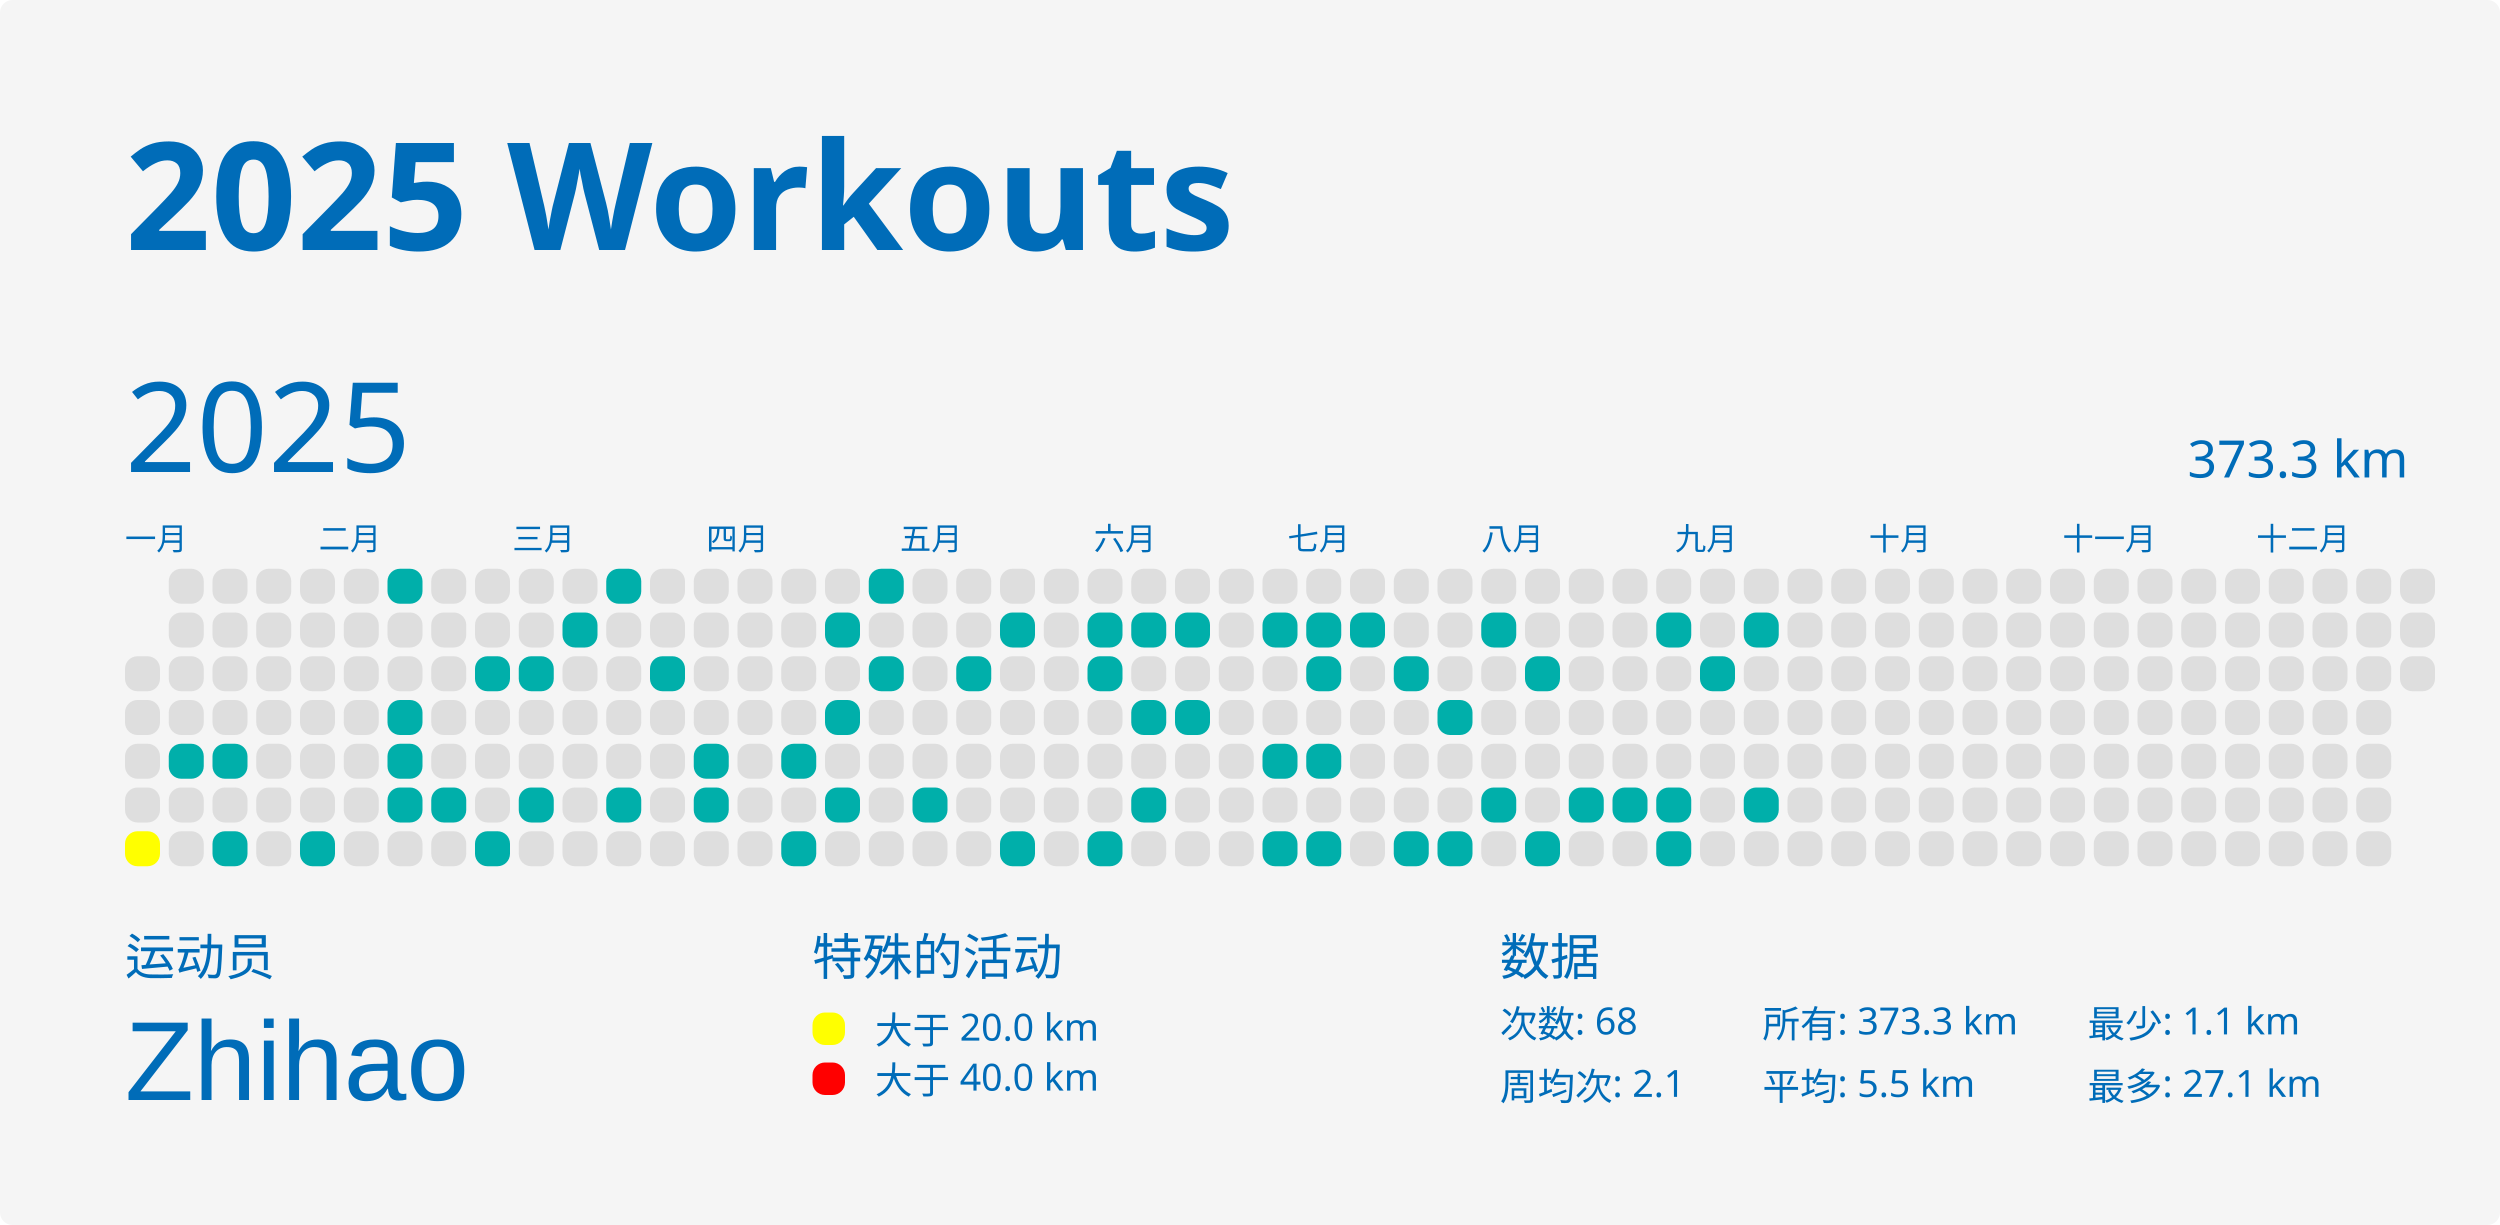
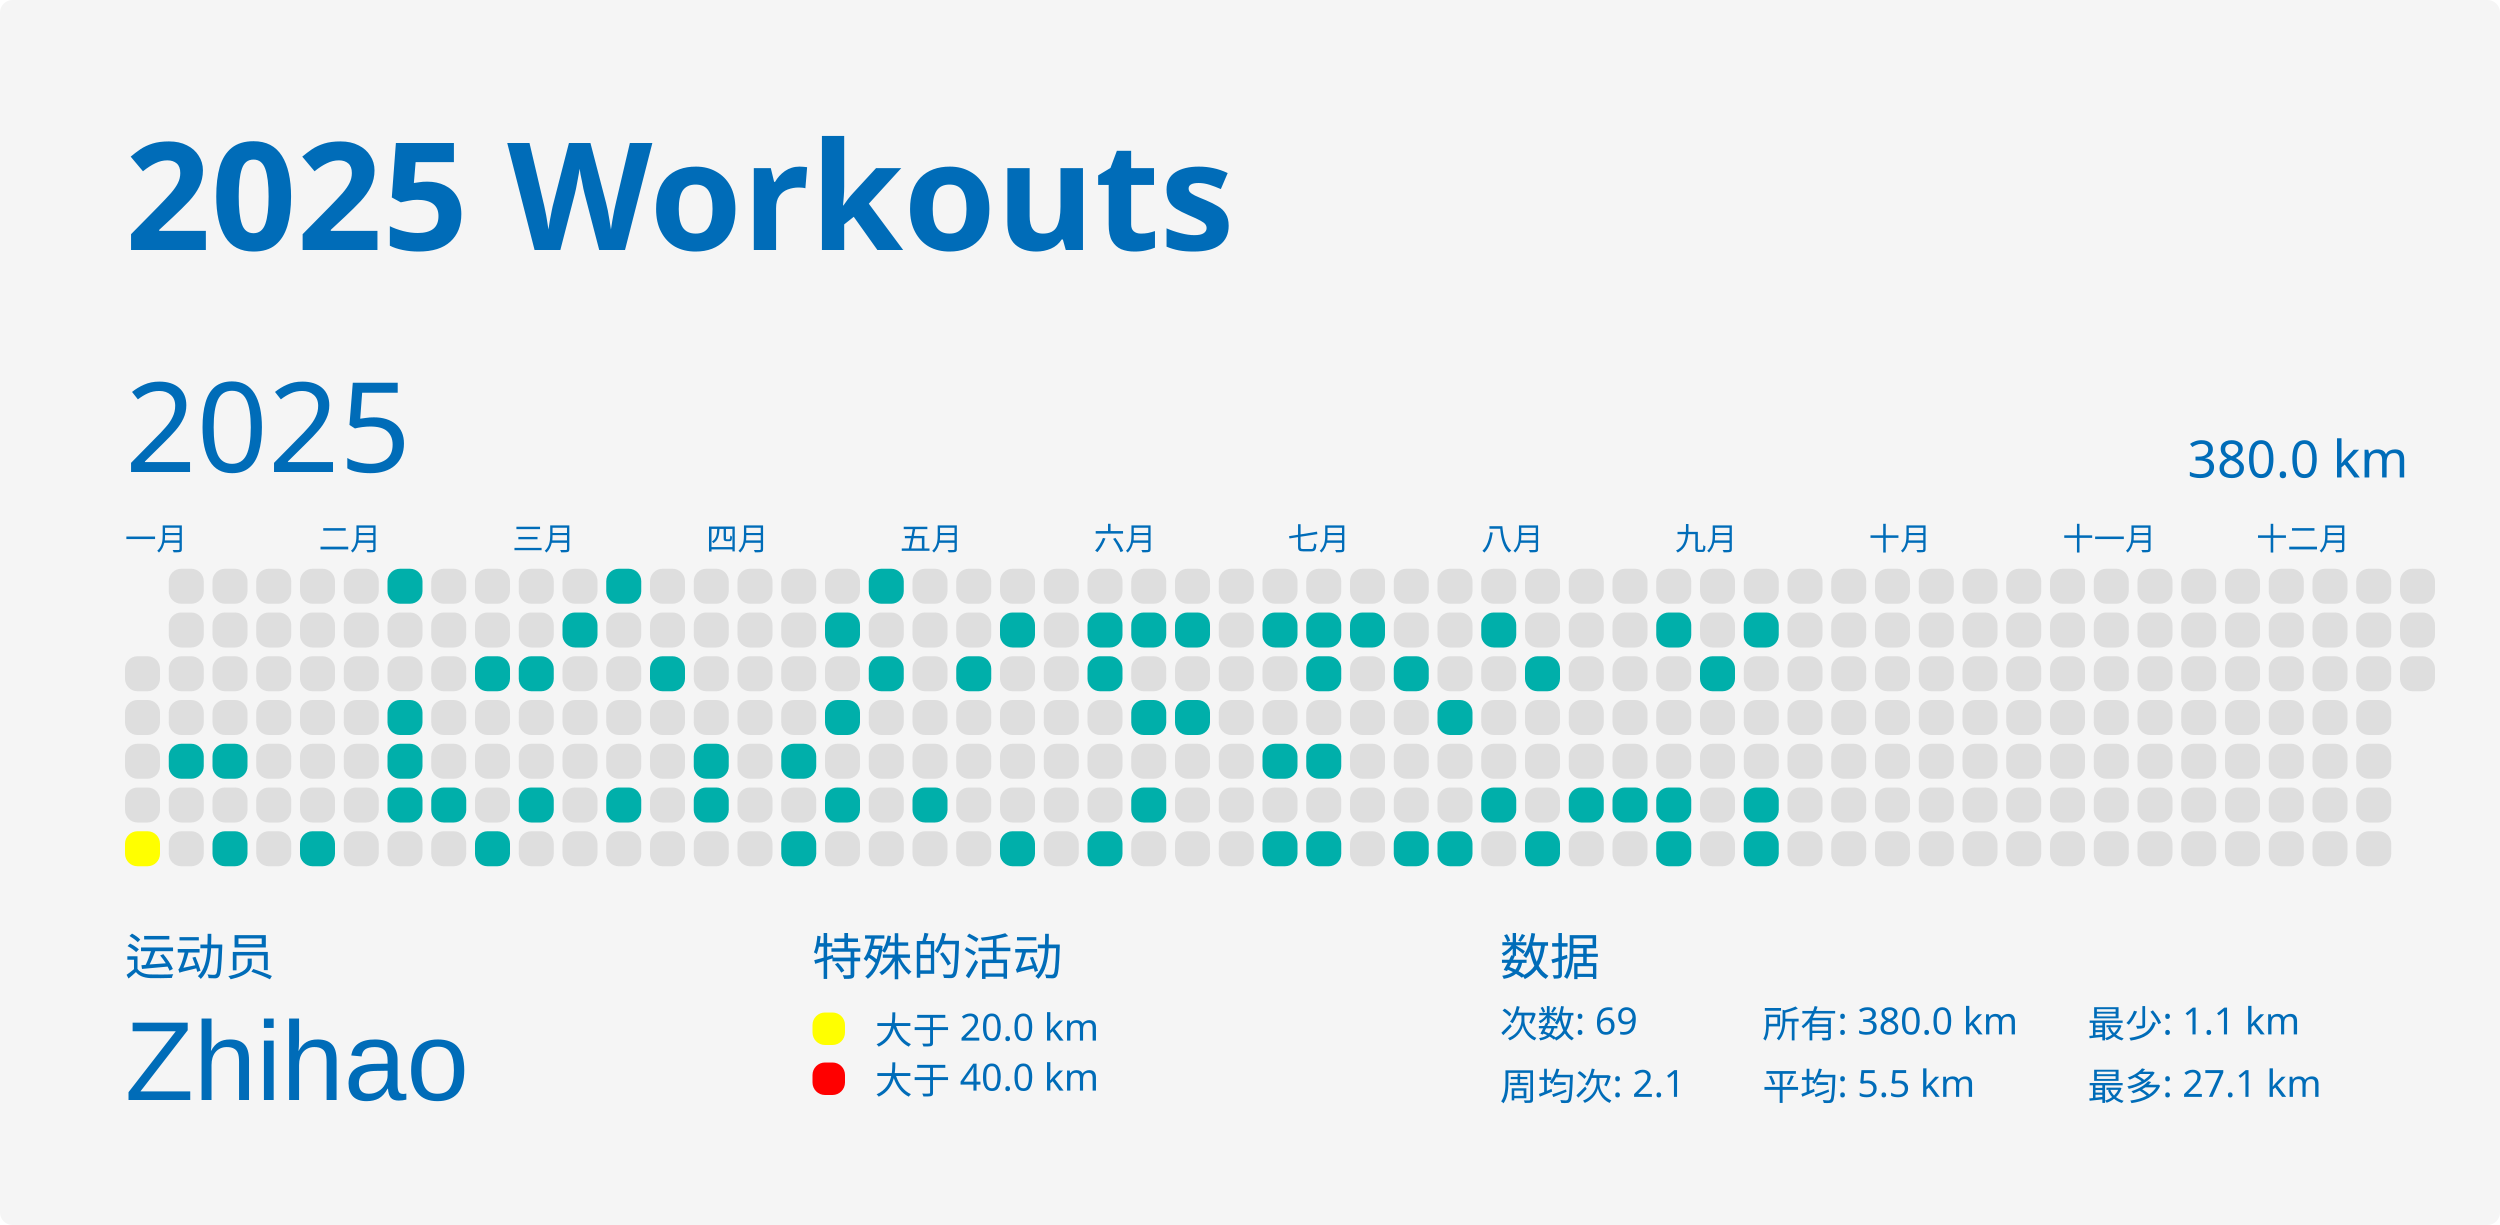
<svg xmlns="http://www.w3.org/2000/svg" baseProfile="full" height="98mm" version="1.1" viewBox="0,0,200,98" width="200mm">
  <defs />
  <rect fill="#f5f5f5" height="98" rx="1" ry="1" width="200" x="0" y="0" />
  <text fill="#006cb8" style="font-size:12px; font-family:MGI-Regular; font-weight:bold;" x="10" y="20">2025 Workouts</text>
  <text fill="#006cb8" style="font-size:4px; font-family:MGI-Regular" x="10" y="78">运动员</text>
  <text fill="#006cb8" style="font-size:9px; font-family:Arial" x="10" y="88">Zhihao</text>
  <text fill="#006cb8" style="font-size:4px; font-family:MGI-Regular" x="65" y="78">特殊的活动</text>
  <rect fill="yellow" height="2.6" rx="1" ry="1" width="2.6" x="65" y="81" />
  <text fill="#006cb8" style="font-size:3px; font-family:MGI-Regular" x="70" y="83.5">大于 20.0 km</text>
  <rect fill="red" height="2.6" rx="1" ry="1" width="2.6" x="65" y="85" />
  <text fill="#006cb8" style="font-size:3px; font-family:MGI-Regular" x="70" y="87.5">大于 40.0 km</text>
  <text fill="#006cb8" style="font-size:4px; font-family:MGI-Regular" x="120" y="78">数据</text>
-   <text fill="#006cb8" style="font-size:3px; font-family:MGI-Regular" x="120" y="83">次数: 68</text>
+   <text fill="#006cb8" style="font-size:3px; font-family:MGI-Regular" x="120" y="83">次数: 69</text>
  <text fill="#006cb8" style="font-size:3px; font-family:MGI-Regular" x="120" y="88">周均次: 2.1</text>
-   <text fill="#006cb8" style="font-size:3px; font-family:MGI-Regular" x="141" y="83">所有: 373.3 km</text>
+   <text fill="#006cb8" style="font-size:3px; font-family:MGI-Regular" x="141" y="83">所有: 380.0 km</text>
  <text fill="#006cb8" style="font-size:3px; font-family:MGI-Regular" x="141" y="88">平均: 5.5 km</text>
  <text fill="#006cb8" style="font-size:3px; font-family:MGI-Regular" x="167" y="83">最少: 1.1 km</text>
  <text fill="#006cb8" style="font-size:3px; font-family:MGI-Regular" x="167" y="88">最多: 27.1 km</text>
  <text dominant-baseline="hanging" fill="#006cb8" style="font-size:10.0px; font-family:MGI-Regular;" x="10" y="30">2025</text>
-   <text dominant-baseline="hanging" fill="#006cb8" style="font-size:4.125px; font-family:MGI-Regular;" x="175" y="35">373.3 km</text>
+   <text dominant-baseline="hanging" fill="#006cb8" style="font-size:4.125px; font-family:MGI-Regular;" x="175" y="35">380.0 km</text>
  <text fill="#006cb8" style="font-size:2.5px; font-family:MGI-Regular" x="10.0" y="44">一月</text>
  <text fill="#006cb8" style="font-size:2.5px; font-family:MGI-Regular" x="25.5" y="44">二月</text>
  <text fill="#006cb8" style="font-size:2.5px; font-family:MGI-Regular" x="41.0" y="44">三月</text>
  <text fill="#006cb8" style="font-size:2.5px; font-family:MGI-Regular" x="56.5" y="44">四月</text>
  <text fill="#006cb8" style="font-size:2.5px; font-family:MGI-Regular" x="72.0" y="44">五月</text>
  <text fill="#006cb8" style="font-size:2.5px; font-family:MGI-Regular" x="87.5" y="44">六月</text>
  <text fill="#006cb8" style="font-size:2.5px; font-family:MGI-Regular" x="103.0" y="44">七月</text>
  <text fill="#006cb8" style="font-size:2.5px; font-family:MGI-Regular" x="118.5" y="44">八月</text>
  <text fill="#006cb8" style="font-size:2.5px; font-family:MGI-Regular" x="134.0" y="44">九月</text>
  <text fill="#006cb8" style="font-size:2.5px; font-family:MGI-Regular" x="149.5" y="44">十月</text>
  <text fill="#006cb8" style="font-size:2.5px; font-family:MGI-Regular" x="165.0" y="44">十一月</text>
  <text fill="#006cb8" style="font-size:2.5px; font-family:MGI-Regular" x="180.5" y="44">十二月</text>
  <rect fill="#dedede" height="2.8" rx="1" ry="1" width="2.8" x="10.0" y="52.5" />
  <rect fill="#dedede" height="2.8" rx="1" ry="1" width="2.8" x="10.0" y="56.0" />
  <rect fill="#dedede" height="2.8" rx="1" ry="1" width="2.8" x="10.0" y="59.5" />
  <rect fill="#dedede" height="2.8" rx="1" ry="1" width="2.8" x="10.0" y="63.0" />
  <rect fill="yellow" height="2.8" rx="1" ry="1" width="2.8" x="10.0" y="66.5" />
  <rect fill="#dedede" height="2.8" rx="1" ry="1" width="2.8" x="13.5" y="45.5" />
  <rect fill="#dedede" height="2.8" rx="1" ry="1" width="2.8" x="13.5" y="49.0" />
  <rect fill="#dedede" height="2.8" rx="1" ry="1" width="2.8" x="13.5" y="52.5" />
  <rect fill="#dedede" height="2.8" rx="1" ry="1" width="2.8" x="13.5" y="56.0" />
  <rect fill="#00AFAA" height="2.8" rx="1" ry="1" width="2.8" x="13.5" y="59.5" />
  <rect fill="#dedede" height="2.8" rx="1" ry="1" width="2.8" x="13.5" y="63.0" />
  <rect fill="#dedede" height="2.8" rx="1" ry="1" width="2.8" x="13.5" y="66.5" />
  <rect fill="#dedede" height="2.8" rx="1" ry="1" width="2.8" x="17.0" y="45.5" />
  <rect fill="#dedede" height="2.8" rx="1" ry="1" width="2.8" x="17.0" y="49.0" />
  <rect fill="#dedede" height="2.8" rx="1" ry="1" width="2.8" x="17.0" y="52.5" />
  <rect fill="#dedede" height="2.8" rx="1" ry="1" width="2.8" x="17.0" y="56.0" />
  <rect fill="#00AFAA" height="2.8" rx="1" ry="1" width="2.8" x="17.0" y="59.5" />
  <rect fill="#dedede" height="2.8" rx="1" ry="1" width="2.8" x="17.0" y="63.0" />
  <rect fill="#00AFAA" height="2.8" rx="1" ry="1" width="2.8" x="17.0" y="66.5" />
  <rect fill="#dedede" height="2.8" rx="1" ry="1" width="2.8" x="20.5" y="45.5" />
  <rect fill="#dedede" height="2.8" rx="1" ry="1" width="2.8" x="20.5" y="49.0" />
  <rect fill="#dedede" height="2.8" rx="1" ry="1" width="2.8" x="20.5" y="52.5" />
  <rect fill="#dedede" height="2.8" rx="1" ry="1" width="2.8" x="20.5" y="56.0" />
  <rect fill="#dedede" height="2.8" rx="1" ry="1" width="2.8" x="20.5" y="59.5" />
  <rect fill="#dedede" height="2.8" rx="1" ry="1" width="2.8" x="20.5" y="63.0" />
  <rect fill="#dedede" height="2.8" rx="1" ry="1" width="2.8" x="20.5" y="66.5" />
  <rect fill="#dedede" height="2.8" rx="1" ry="1" width="2.8" x="24.0" y="45.5" />
  <rect fill="#dedede" height="2.8" rx="1" ry="1" width="2.8" x="24.0" y="49.0" />
  <rect fill="#dedede" height="2.8" rx="1" ry="1" width="2.8" x="24.0" y="52.5" />
  <rect fill="#dedede" height="2.8" rx="1" ry="1" width="2.8" x="24.0" y="56.0" />
  <rect fill="#dedede" height="2.8" rx="1" ry="1" width="2.8" x="24.0" y="59.5" />
  <rect fill="#dedede" height="2.8" rx="1" ry="1" width="2.8" x="24.0" y="63.0" />
  <rect fill="#00AFAA" height="2.8" rx="1" ry="1" width="2.8" x="24.0" y="66.5" />
  <rect fill="#dedede" height="2.8" rx="1" ry="1" width="2.8" x="27.5" y="45.5" />
  <rect fill="#dedede" height="2.8" rx="1" ry="1" width="2.8" x="27.5" y="49.0" />
  <rect fill="#dedede" height="2.8" rx="1" ry="1" width="2.8" x="27.5" y="52.5" />
  <rect fill="#dedede" height="2.8" rx="1" ry="1" width="2.8" x="27.5" y="56.0" />
  <rect fill="#dedede" height="2.8" rx="1" ry="1" width="2.8" x="27.5" y="59.5" />
  <rect fill="#dedede" height="2.8" rx="1" ry="1" width="2.8" x="27.5" y="63.0" />
  <rect fill="#dedede" height="2.8" rx="1" ry="1" width="2.8" x="27.5" y="66.5" />
  <rect fill="#00AFAA" height="2.8" rx="1" ry="1" width="2.8" x="31.0" y="45.5" />
  <rect fill="#dedede" height="2.8" rx="1" ry="1" width="2.8" x="31.0" y="49.0" />
  <rect fill="#dedede" height="2.8" rx="1" ry="1" width="2.8" x="31.0" y="52.5" />
  <rect fill="#00AFAA" height="2.8" rx="1" ry="1" width="2.8" x="31.0" y="56.0" />
  <rect fill="#00AFAA" height="2.8" rx="1" ry="1" width="2.8" x="31.0" y="59.5" />
  <rect fill="#00AFAA" height="2.8" rx="1" ry="1" width="2.8" x="31.0" y="63.0" />
  <rect fill="#dedede" height="2.8" rx="1" ry="1" width="2.8" x="31.0" y="66.5" />
  <rect fill="#dedede" height="2.8" rx="1" ry="1" width="2.8" x="34.5" y="45.5" />
  <rect fill="#dedede" height="2.8" rx="1" ry="1" width="2.8" x="34.5" y="49.0" />
  <rect fill="#dedede" height="2.8" rx="1" ry="1" width="2.8" x="34.5" y="52.5" />
  <rect fill="#dedede" height="2.8" rx="1" ry="1" width="2.8" x="34.5" y="56.0" />
  <rect fill="#dedede" height="2.8" rx="1" ry="1" width="2.8" x="34.5" y="59.5" />
  <rect fill="#00AFAA" height="2.8" rx="1" ry="1" width="2.8" x="34.5" y="63.0" />
  <rect fill="#dedede" height="2.8" rx="1" ry="1" width="2.8" x="34.5" y="66.5" />
  <rect fill="#dedede" height="2.8" rx="1" ry="1" width="2.8" x="38.0" y="45.5" />
  <rect fill="#dedede" height="2.8" rx="1" ry="1" width="2.8" x="38.0" y="49.0" />
  <rect fill="#00AFAA" height="2.8" rx="1" ry="1" width="2.8" x="38.0" y="52.5" />
  <rect fill="#dedede" height="2.8" rx="1" ry="1" width="2.8" x="38.0" y="56.0" />
  <rect fill="#dedede" height="2.8" rx="1" ry="1" width="2.8" x="38.0" y="59.5" />
  <rect fill="#dedede" height="2.8" rx="1" ry="1" width="2.8" x="38.0" y="63.0" />
  <rect fill="#00AFAA" height="2.8" rx="1" ry="1" width="2.8" x="38.0" y="66.5" />
  <rect fill="#dedede" height="2.8" rx="1" ry="1" width="2.8" x="41.5" y="45.5" />
  <rect fill="#dedede" height="2.8" rx="1" ry="1" width="2.8" x="41.5" y="49.0" />
  <rect fill="#00AFAA" height="2.8" rx="1" ry="1" width="2.8" x="41.5" y="52.5" />
  <rect fill="#dedede" height="2.8" rx="1" ry="1" width="2.8" x="41.5" y="56.0" />
  <rect fill="#dedede" height="2.8" rx="1" ry="1" width="2.8" x="41.5" y="59.5" />
  <rect fill="#00AFAA" height="2.8" rx="1" ry="1" width="2.8" x="41.5" y="63.0" />
  <rect fill="#dedede" height="2.8" rx="1" ry="1" width="2.8" x="41.5" y="66.5" />
  <rect fill="#dedede" height="2.8" rx="1" ry="1" width="2.8" x="45.0" y="45.5" />
  <rect fill="#00AFAA" height="2.8" rx="1" ry="1" width="2.8" x="45.0" y="49.0" />
  <rect fill="#dedede" height="2.8" rx="1" ry="1" width="2.8" x="45.0" y="52.5" />
  <rect fill="#dedede" height="2.8" rx="1" ry="1" width="2.8" x="45.0" y="56.0" />
  <rect fill="#dedede" height="2.8" rx="1" ry="1" width="2.8" x="45.0" y="59.5" />
  <rect fill="#dedede" height="2.8" rx="1" ry="1" width="2.8" x="45.0" y="63.0" />
  <rect fill="#dedede" height="2.8" rx="1" ry="1" width="2.8" x="45.0" y="66.5" />
  <rect fill="#00AFAA" height="2.8" rx="1" ry="1" width="2.8" x="48.5" y="45.5" />
  <rect fill="#dedede" height="2.8" rx="1" ry="1" width="2.8" x="48.5" y="49.0" />
  <rect fill="#dedede" height="2.8" rx="1" ry="1" width="2.8" x="48.5" y="52.5" />
  <rect fill="#dedede" height="2.8" rx="1" ry="1" width="2.8" x="48.5" y="56.0" />
  <rect fill="#dedede" height="2.8" rx="1" ry="1" width="2.8" x="48.5" y="59.5" />
  <rect fill="#00AFAA" height="2.8" rx="1" ry="1" width="2.8" x="48.5" y="63.0" />
  <rect fill="#dedede" height="2.8" rx="1" ry="1" width="2.8" x="48.5" y="66.5" />
  <rect fill="#dedede" height="2.8" rx="1" ry="1" width="2.8" x="52.0" y="45.5" />
  <rect fill="#dedede" height="2.8" rx="1" ry="1" width="2.8" x="52.0" y="49.0" />
  <rect fill="#00AFAA" height="2.8" rx="1" ry="1" width="2.8" x="52.0" y="52.5" />
  <rect fill="#dedede" height="2.8" rx="1" ry="1" width="2.8" x="52.0" y="56.0" />
  <rect fill="#dedede" height="2.8" rx="1" ry="1" width="2.8" x="52.0" y="59.5" />
  <rect fill="#dedede" height="2.8" rx="1" ry="1" width="2.8" x="52.0" y="63.0" />
  <rect fill="#dedede" height="2.8" rx="1" ry="1" width="2.8" x="52.0" y="66.5" />
  <rect fill="#dedede" height="2.8" rx="1" ry="1" width="2.8" x="55.5" y="45.5" />
  <rect fill="#dedede" height="2.8" rx="1" ry="1" width="2.8" x="55.5" y="49.0" />
  <rect fill="#dedede" height="2.8" rx="1" ry="1" width="2.8" x="55.5" y="52.5" />
  <rect fill="#dedede" height="2.8" rx="1" ry="1" width="2.8" x="55.5" y="56.0" />
  <rect fill="#00AFAA" height="2.8" rx="1" ry="1" width="2.8" x="55.5" y="59.5" />
  <rect fill="#00AFAA" height="2.8" rx="1" ry="1" width="2.8" x="55.5" y="63.0" />
  <rect fill="#dedede" height="2.8" rx="1" ry="1" width="2.8" x="55.5" y="66.5" />
  <rect fill="#dedede" height="2.8" rx="1" ry="1" width="2.8" x="59.0" y="45.5" />
  <rect fill="#dedede" height="2.8" rx="1" ry="1" width="2.8" x="59.0" y="49.0" />
  <rect fill="#dedede" height="2.8" rx="1" ry="1" width="2.8" x="59.0" y="52.5" />
  <rect fill="#dedede" height="2.8" rx="1" ry="1" width="2.8" x="59.0" y="56.0" />
  <rect fill="#dedede" height="2.8" rx="1" ry="1" width="2.8" x="59.0" y="59.5" />
  <rect fill="#dedede" height="2.8" rx="1" ry="1" width="2.8" x="59.0" y="63.0" />
  <rect fill="#dedede" height="2.8" rx="1" ry="1" width="2.8" x="59.0" y="66.5" />
  <rect fill="#dedede" height="2.8" rx="1" ry="1" width="2.8" x="62.5" y="45.5" />
  <rect fill="#dedede" height="2.8" rx="1" ry="1" width="2.8" x="62.5" y="49.0" />
  <rect fill="#dedede" height="2.8" rx="1" ry="1" width="2.8" x="62.5" y="52.5" />
  <rect fill="#dedede" height="2.8" rx="1" ry="1" width="2.8" x="62.5" y="56.0" />
  <rect fill="#00AFAA" height="2.8" rx="1" ry="1" width="2.8" x="62.5" y="59.5" />
  <rect fill="#dedede" height="2.8" rx="1" ry="1" width="2.8" x="62.5" y="63.0" />
  <rect fill="#00AFAA" height="2.8" rx="1" ry="1" width="2.8" x="62.5" y="66.5" />
  <rect fill="#dedede" height="2.8" rx="1" ry="1" width="2.8" x="66.0" y="45.5" />
  <rect fill="#00AFAA" height="2.8" rx="1" ry="1" width="2.8" x="66.0" y="49.0" />
  <rect fill="#dedede" height="2.8" rx="1" ry="1" width="2.8" x="66.0" y="52.5" />
  <rect fill="#00AFAA" height="2.8" rx="1" ry="1" width="2.8" x="66.0" y="56.0" />
  <rect fill="#dedede" height="2.8" rx="1" ry="1" width="2.8" x="66.0" y="59.5" />
  <rect fill="#00AFAA" height="2.8" rx="1" ry="1" width="2.8" x="66.0" y="63.0" />
  <rect fill="#dedede" height="2.8" rx="1" ry="1" width="2.8" x="66.0" y="66.5" />
  <rect fill="#00AFAA" height="2.8" rx="1" ry="1" width="2.8" x="69.5" y="45.5" />
  <rect fill="#dedede" height="2.8" rx="1" ry="1" width="2.8" x="69.5" y="49.0" />
  <rect fill="#00AFAA" height="2.8" rx="1" ry="1" width="2.8" x="69.5" y="52.5" />
  <rect fill="#dedede" height="2.8" rx="1" ry="1" width="2.8" x="69.5" y="56.0" />
  <rect fill="#dedede" height="2.8" rx="1" ry="1" width="2.8" x="69.5" y="59.5" />
  <rect fill="#dedede" height="2.8" rx="1" ry="1" width="2.8" x="69.5" y="63.0" />
  <rect fill="#dedede" height="2.8" rx="1" ry="1" width="2.8" x="69.5" y="66.5" />
  <rect fill="#dedede" height="2.8" rx="1" ry="1" width="2.8" x="73.0" y="45.5" />
  <rect fill="#dedede" height="2.8" rx="1" ry="1" width="2.8" x="73.0" y="49.0" />
  <rect fill="#dedede" height="2.8" rx="1" ry="1" width="2.8" x="73.0" y="52.5" />
  <rect fill="#dedede" height="2.8" rx="1" ry="1" width="2.8" x="73.0" y="56.0" />
  <rect fill="#dedede" height="2.8" rx="1" ry="1" width="2.8" x="73.0" y="59.5" />
  <rect fill="#00AFAA" height="2.8" rx="1" ry="1" width="2.8" x="73.0" y="63.0" />
  <rect fill="#dedede" height="2.8" rx="1" ry="1" width="2.8" x="73.0" y="66.5" />
  <rect fill="#dedede" height="2.8" rx="1" ry="1" width="2.8" x="76.5" y="45.5" />
  <rect fill="#dedede" height="2.8" rx="1" ry="1" width="2.8" x="76.5" y="49.0" />
  <rect fill="#00AFAA" height="2.8" rx="1" ry="1" width="2.8" x="76.5" y="52.5" />
  <rect fill="#dedede" height="2.8" rx="1" ry="1" width="2.8" x="76.5" y="56.0" />
  <rect fill="#dedede" height="2.8" rx="1" ry="1" width="2.8" x="76.5" y="59.5" />
  <rect fill="#dedede" height="2.8" rx="1" ry="1" width="2.8" x="76.5" y="63.0" />
  <rect fill="#dedede" height="2.8" rx="1" ry="1" width="2.8" x="76.5" y="66.5" />
  <rect fill="#dedede" height="2.8" rx="1" ry="1" width="2.8" x="80.0" y="45.5" />
  <rect fill="#00AFAA" height="2.8" rx="1" ry="1" width="2.8" x="80.0" y="49.0" />
  <rect fill="#dedede" height="2.8" rx="1" ry="1" width="2.8" x="80.0" y="52.5" />
  <rect fill="#dedede" height="2.8" rx="1" ry="1" width="2.8" x="80.0" y="56.0" />
  <rect fill="#dedede" height="2.8" rx="1" ry="1" width="2.8" x="80.0" y="59.5" />
  <rect fill="#dedede" height="2.8" rx="1" ry="1" width="2.8" x="80.0" y="63.0" />
  <rect fill="#00AFAA" height="2.8" rx="1" ry="1" width="2.8" x="80.0" y="66.5" />
  <rect fill="#dedede" height="2.8" rx="1" ry="1" width="2.8" x="83.5" y="45.5" />
  <rect fill="#dedede" height="2.8" rx="1" ry="1" width="2.8" x="83.5" y="49.0" />
  <rect fill="#dedede" height="2.8" rx="1" ry="1" width="2.8" x="83.5" y="52.5" />
  <rect fill="#dedede" height="2.8" rx="1" ry="1" width="2.8" x="83.5" y="56.0" />
  <rect fill="#dedede" height="2.8" rx="1" ry="1" width="2.8" x="83.5" y="59.5" />
  <rect fill="#dedede" height="2.8" rx="1" ry="1" width="2.8" x="83.5" y="63.0" />
  <rect fill="#dedede" height="2.8" rx="1" ry="1" width="2.8" x="83.5" y="66.5" />
  <rect fill="#dedede" height="2.8" rx="1" ry="1" width="2.8" x="87.0" y="45.5" />
  <rect fill="#00AFAA" height="2.8" rx="1" ry="1" width="2.8" x="87.0" y="49.0" />
  <rect fill="#00AFAA" height="2.8" rx="1" ry="1" width="2.8" x="87.0" y="52.5" />
  <rect fill="#dedede" height="2.8" rx="1" ry="1" width="2.8" x="87.0" y="56.0" />
  <rect fill="#dedede" height="2.8" rx="1" ry="1" width="2.8" x="87.0" y="59.5" />
  <rect fill="#dedede" height="2.8" rx="1" ry="1" width="2.8" x="87.0" y="63.0" />
  <rect fill="#00AFAA" height="2.8" rx="1" ry="1" width="2.8" x="87.0" y="66.5" />
  <rect fill="#dedede" height="2.8" rx="1" ry="1" width="2.8" x="90.5" y="45.5" />
  <rect fill="#00AFAA" height="2.8" rx="1" ry="1" width="2.8" x="90.5" y="49.0" />
  <rect fill="#dedede" height="2.8" rx="1" ry="1" width="2.8" x="90.5" y="52.5" />
  <rect fill="#00AFAA" height="2.8" rx="1" ry="1" width="2.8" x="90.5" y="56.0" />
  <rect fill="#dedede" height="2.8" rx="1" ry="1" width="2.8" x="90.5" y="59.5" />
  <rect fill="#00AFAA" height="2.8" rx="1" ry="1" width="2.8" x="90.5" y="63.0" />
  <rect fill="#dedede" height="2.8" rx="1" ry="1" width="2.8" x="90.5" y="66.5" />
  <rect fill="#dedede" height="2.8" rx="1" ry="1" width="2.8" x="94.0" y="45.5" />
  <rect fill="#00AFAA" height="2.8" rx="1" ry="1" width="2.8" x="94.0" y="49.0" />
  <rect fill="#dedede" height="2.8" rx="1" ry="1" width="2.8" x="94.0" y="52.5" />
  <rect fill="#00AFAA" height="2.8" rx="1" ry="1" width="2.8" x="94.0" y="56.0" />
  <rect fill="#dedede" height="2.8" rx="1" ry="1" width="2.8" x="94.0" y="59.5" />
  <rect fill="#dedede" height="2.8" rx="1" ry="1" width="2.8" x="94.0" y="63.0" />
  <rect fill="#dedede" height="2.8" rx="1" ry="1" width="2.8" x="94.0" y="66.5" />
  <rect fill="#dedede" height="2.8" rx="1" ry="1" width="2.8" x="97.5" y="45.5" />
  <rect fill="#dedede" height="2.8" rx="1" ry="1" width="2.8" x="97.5" y="49.0" />
  <rect fill="#dedede" height="2.8" rx="1" ry="1" width="2.8" x="97.5" y="52.5" />
  <rect fill="#dedede" height="2.8" rx="1" ry="1" width="2.8" x="97.5" y="56.0" />
  <rect fill="#dedede" height="2.8" rx="1" ry="1" width="2.8" x="97.5" y="59.5" />
  <rect fill="#dedede" height="2.8" rx="1" ry="1" width="2.8" x="97.5" y="63.0" />
  <rect fill="#dedede" height="2.8" rx="1" ry="1" width="2.8" x="97.5" y="66.5" />
  <rect fill="#dedede" height="2.8" rx="1" ry="1" width="2.8" x="101.0" y="45.5" />
  <rect fill="#00AFAA" height="2.8" rx="1" ry="1" width="2.8" x="101.0" y="49.0" />
  <rect fill="#dedede" height="2.8" rx="1" ry="1" width="2.8" x="101.0" y="52.5" />
  <rect fill="#dedede" height="2.8" rx="1" ry="1" width="2.8" x="101.0" y="56.0" />
  <rect fill="#00AFAA" height="2.8" rx="1" ry="1" width="2.8" x="101.0" y="59.5" />
  <rect fill="#dedede" height="2.8" rx="1" ry="1" width="2.8" x="101.0" y="63.0" />
  <rect fill="#00AFAA" height="2.8" rx="1" ry="1" width="2.8" x="101.0" y="66.5" />
  <rect fill="#dedede" height="2.8" rx="1" ry="1" width="2.8" x="104.5" y="45.5" />
  <rect fill="#00AFAA" height="2.8" rx="1" ry="1" width="2.8" x="104.5" y="49.0" />
  <rect fill="#00AFAA" height="2.8" rx="1" ry="1" width="2.8" x="104.5" y="52.5" />
  <rect fill="#dedede" height="2.8" rx="1" ry="1" width="2.8" x="104.5" y="56.0" />
  <rect fill="#00AFAA" height="2.8" rx="1" ry="1" width="2.8" x="104.5" y="59.5" />
  <rect fill="#dedede" height="2.8" rx="1" ry="1" width="2.8" x="104.5" y="63.0" />
  <rect fill="#00AFAA" height="2.8" rx="1" ry="1" width="2.8" x="104.5" y="66.5" />
  <rect fill="#dedede" height="2.8" rx="1" ry="1" width="2.8" x="108.0" y="45.5" />
  <rect fill="#00AFAA" height="2.8" rx="1" ry="1" width="2.8" x="108.0" y="49.0" />
  <rect fill="#dedede" height="2.8" rx="1" ry="1" width="2.8" x="108.0" y="52.5" />
  <rect fill="#dedede" height="2.8" rx="1" ry="1" width="2.8" x="108.0" y="56.0" />
  <rect fill="#dedede" height="2.8" rx="1" ry="1" width="2.8" x="108.0" y="59.5" />
  <rect fill="#dedede" height="2.8" rx="1" ry="1" width="2.8" x="108.0" y="63.0" />
  <rect fill="#dedede" height="2.8" rx="1" ry="1" width="2.8" x="108.0" y="66.5" />
  <rect fill="#dedede" height="2.8" rx="1" ry="1" width="2.8" x="111.5" y="45.5" />
  <rect fill="#dedede" height="2.8" rx="1" ry="1" width="2.8" x="111.5" y="49.0" />
  <rect fill="#00AFAA" height="2.8" rx="1" ry="1" width="2.8" x="111.5" y="52.5" />
  <rect fill="#dedede" height="2.8" rx="1" ry="1" width="2.8" x="111.5" y="56.0" />
  <rect fill="#dedede" height="2.8" rx="1" ry="1" width="2.8" x="111.5" y="59.5" />
  <rect fill="#dedede" height="2.8" rx="1" ry="1" width="2.8" x="111.5" y="63.0" />
  <rect fill="#00AFAA" height="2.8" rx="1" ry="1" width="2.8" x="111.5" y="66.5" />
  <rect fill="#dedede" height="2.8" rx="1" ry="1" width="2.8" x="115.0" y="45.5" />
  <rect fill="#dedede" height="2.8" rx="1" ry="1" width="2.8" x="115.0" y="49.0" />
  <rect fill="#dedede" height="2.8" rx="1" ry="1" width="2.8" x="115.0" y="52.5" />
  <rect fill="#00AFAA" height="2.8" rx="1" ry="1" width="2.8" x="115.0" y="56.0" />
  <rect fill="#dedede" height="2.8" rx="1" ry="1" width="2.8" x="115.0" y="59.5" />
  <rect fill="#dedede" height="2.8" rx="1" ry="1" width="2.8" x="115.0" y="63.0" />
  <rect fill="#00AFAA" height="2.8" rx="1" ry="1" width="2.8" x="115.0" y="66.5" />
  <rect fill="#dedede" height="2.8" rx="1" ry="1" width="2.8" x="118.5" y="45.5" />
  <rect fill="#00AFAA" height="2.8" rx="1" ry="1" width="2.8" x="118.5" y="49.0" />
  <rect fill="#dedede" height="2.8" rx="1" ry="1" width="2.8" x="118.5" y="52.5" />
  <rect fill="#dedede" height="2.8" rx="1" ry="1" width="2.8" x="118.5" y="56.0" />
  <rect fill="#dedede" height="2.8" rx="1" ry="1" width="2.8" x="118.5" y="59.5" />
  <rect fill="#00AFAA" height="2.8" rx="1" ry="1" width="2.8" x="118.5" y="63.0" />
  <rect fill="#dedede" height="2.8" rx="1" ry="1" width="2.8" x="118.5" y="66.5" />
  <rect fill="#dedede" height="2.8" rx="1" ry="1" width="2.8" x="122.0" y="45.5" />
  <rect fill="#dedede" height="2.8" rx="1" ry="1" width="2.8" x="122.0" y="49.0" />
  <rect fill="#00AFAA" height="2.8" rx="1" ry="1" width="2.8" x="122.0" y="52.5" />
  <rect fill="#dedede" height="2.8" rx="1" ry="1" width="2.8" x="122.0" y="56.0" />
  <rect fill="#dedede" height="2.8" rx="1" ry="1" width="2.8" x="122.0" y="59.5" />
  <rect fill="#dedede" height="2.8" rx="1" ry="1" width="2.8" x="122.0" y="63.0" />
  <rect fill="#00AFAA" height="2.8" rx="1" ry="1" width="2.8" x="122.0" y="66.5" />
  <rect fill="#dedede" height="2.8" rx="1" ry="1" width="2.8" x="125.5" y="45.5" />
  <rect fill="#dedede" height="2.8" rx="1" ry="1" width="2.8" x="125.5" y="49.0" />
  <rect fill="#dedede" height="2.8" rx="1" ry="1" width="2.8" x="125.5" y="52.5" />
  <rect fill="#dedede" height="2.8" rx="1" ry="1" width="2.8" x="125.5" y="56.0" />
  <rect fill="#dedede" height="2.8" rx="1" ry="1" width="2.8" x="125.5" y="59.5" />
  <rect fill="#00AFAA" height="2.8" rx="1" ry="1" width="2.8" x="125.5" y="63.0" />
  <rect fill="#dedede" height="2.8" rx="1" ry="1" width="2.8" x="125.5" y="66.5" />
  <rect fill="#dedede" height="2.8" rx="1" ry="1" width="2.8" x="129.0" y="45.5" />
  <rect fill="#dedede" height="2.8" rx="1" ry="1" width="2.8" x="129.0" y="49.0" />
  <rect fill="#dedede" height="2.8" rx="1" ry="1" width="2.8" x="129.0" y="52.5" />
  <rect fill="#dedede" height="2.8" rx="1" ry="1" width="2.8" x="129.0" y="56.0" />
  <rect fill="#dedede" height="2.8" rx="1" ry="1" width="2.8" x="129.0" y="59.5" />
  <rect fill="#00AFAA" height="2.8" rx="1" ry="1" width="2.8" x="129.0" y="63.0" />
  <rect fill="#dedede" height="2.8" rx="1" ry="1" width="2.8" x="129.0" y="66.5" />
  <rect fill="#dedede" height="2.8" rx="1" ry="1" width="2.8" x="132.5" y="45.5" />
  <rect fill="#00AFAA" height="2.8" rx="1" ry="1" width="2.8" x="132.5" y="49.0" />
  <rect fill="#dedede" height="2.8" rx="1" ry="1" width="2.8" x="132.5" y="52.5" />
  <rect fill="#dedede" height="2.8" rx="1" ry="1" width="2.8" x="132.5" y="56.0" />
  <rect fill="#dedede" height="2.8" rx="1" ry="1" width="2.8" x="132.5" y="59.5" />
  <rect fill="#00AFAA" height="2.8" rx="1" ry="1" width="2.8" x="132.5" y="63.0" />
  <rect fill="#00AFAA" height="2.8" rx="1" ry="1" width="2.8" x="132.5" y="66.5" />
  <rect fill="#dedede" height="2.8" rx="1" ry="1" width="2.8" x="136.0" y="45.5" />
  <rect fill="#dedede" height="2.8" rx="1" ry="1" width="2.8" x="136.0" y="49.0" />
  <rect fill="#00AFAA" height="2.8" rx="1" ry="1" width="2.8" x="136.0" y="52.5" />
  <rect fill="#dedede" height="2.8" rx="1" ry="1" width="2.8" x="136.0" y="56.0" />
  <rect fill="#dedede" height="2.8" rx="1" ry="1" width="2.8" x="136.0" y="59.5" />
  <rect fill="#dedede" height="2.8" rx="1" ry="1" width="2.8" x="136.0" y="63.0" />
  <rect fill="#dedede" height="2.8" rx="1" ry="1" width="2.8" x="136.0" y="66.5" />
  <rect fill="#dedede" height="2.8" rx="1" ry="1" width="2.8" x="139.5" y="45.5" />
  <rect fill="#00AFAA" height="2.8" rx="1" ry="1" width="2.8" x="139.5" y="49.0" />
  <rect fill="#dedede" height="2.8" rx="1" ry="1" width="2.8" x="139.5" y="52.5" />
  <rect fill="#dedede" height="2.8" rx="1" ry="1" width="2.8" x="139.5" y="56.0" />
  <rect fill="#dedede" height="2.8" rx="1" ry="1" width="2.8" x="139.5" y="59.5" />
  <rect fill="#00AFAA" height="2.8" rx="1" ry="1" width="2.8" x="139.5" y="63.0" />
-   <rect fill="#dedede" height="2.8" rx="1" ry="1" width="2.8" x="139.5" y="66.5" />
+   <rect fill="#00AFAA" height="2.8" rx="1" ry="1" width="2.8" x="139.5" y="66.5" />
  <rect fill="#dedede" height="2.8" rx="1" ry="1" width="2.8" x="143.0" y="45.5" />
  <rect fill="#dedede" height="2.8" rx="1" ry="1" width="2.8" x="143.0" y="49.0" />
  <rect fill="#dedede" height="2.8" rx="1" ry="1" width="2.8" x="143.0" y="52.5" />
  <rect fill="#dedede" height="2.8" rx="1" ry="1" width="2.8" x="143.0" y="56.0" />
  <rect fill="#dedede" height="2.8" rx="1" ry="1" width="2.8" x="143.0" y="59.5" />
  <rect fill="#dedede" height="2.8" rx="1" ry="1" width="2.8" x="143.0" y="63.0" />
  <rect fill="#dedede" height="2.8" rx="1" ry="1" width="2.8" x="143.0" y="66.5" />
  <rect fill="#dedede" height="2.8" rx="1" ry="1" width="2.8" x="146.5" y="45.5" />
  <rect fill="#dedede" height="2.8" rx="1" ry="1" width="2.8" x="146.5" y="49.0" />
  <rect fill="#dedede" height="2.8" rx="1" ry="1" width="2.8" x="146.5" y="52.5" />
  <rect fill="#dedede" height="2.8" rx="1" ry="1" width="2.8" x="146.5" y="56.0" />
  <rect fill="#dedede" height="2.8" rx="1" ry="1" width="2.8" x="146.5" y="59.5" />
  <rect fill="#dedede" height="2.8" rx="1" ry="1" width="2.8" x="146.5" y="63.0" />
  <rect fill="#dedede" height="2.8" rx="1" ry="1" width="2.8" x="146.5" y="66.5" />
  <rect fill="#dedede" height="2.8" rx="1" ry="1" width="2.8" x="150.0" y="45.5" />
  <rect fill="#dedede" height="2.8" rx="1" ry="1" width="2.8" x="150.0" y="49.0" />
  <rect fill="#dedede" height="2.8" rx="1" ry="1" width="2.8" x="150.0" y="52.5" />
  <rect fill="#dedede" height="2.8" rx="1" ry="1" width="2.8" x="150.0" y="56.0" />
  <rect fill="#dedede" height="2.8" rx="1" ry="1" width="2.8" x="150.0" y="59.5" />
  <rect fill="#dedede" height="2.8" rx="1" ry="1" width="2.8" x="150.0" y="63.0" />
  <rect fill="#dedede" height="2.8" rx="1" ry="1" width="2.8" x="150.0" y="66.5" />
  <rect fill="#dedede" height="2.8" rx="1" ry="1" width="2.8" x="153.5" y="45.5" />
  <rect fill="#dedede" height="2.8" rx="1" ry="1" width="2.8" x="153.5" y="49.0" />
  <rect fill="#dedede" height="2.8" rx="1" ry="1" width="2.8" x="153.5" y="52.5" />
  <rect fill="#dedede" height="2.8" rx="1" ry="1" width="2.8" x="153.5" y="56.0" />
  <rect fill="#dedede" height="2.8" rx="1" ry="1" width="2.8" x="153.5" y="59.5" />
  <rect fill="#dedede" height="2.8" rx="1" ry="1" width="2.8" x="153.5" y="63.0" />
  <rect fill="#dedede" height="2.8" rx="1" ry="1" width="2.8" x="153.5" y="66.5" />
  <rect fill="#dedede" height="2.8" rx="1" ry="1" width="2.8" x="157.0" y="45.5" />
  <rect fill="#dedede" height="2.8" rx="1" ry="1" width="2.8" x="157.0" y="49.0" />
  <rect fill="#dedede" height="2.8" rx="1" ry="1" width="2.8" x="157.0" y="52.5" />
  <rect fill="#dedede" height="2.8" rx="1" ry="1" width="2.8" x="157.0" y="56.0" />
  <rect fill="#dedede" height="2.8" rx="1" ry="1" width="2.8" x="157.0" y="59.5" />
  <rect fill="#dedede" height="2.8" rx="1" ry="1" width="2.8" x="157.0" y="63.0" />
  <rect fill="#dedede" height="2.8" rx="1" ry="1" width="2.8" x="157.0" y="66.5" />
  <rect fill="#dedede" height="2.8" rx="1" ry="1" width="2.8" x="160.5" y="45.5" />
  <rect fill="#dedede" height="2.8" rx="1" ry="1" width="2.8" x="160.5" y="49.0" />
  <rect fill="#dedede" height="2.8" rx="1" ry="1" width="2.8" x="160.5" y="52.5" />
  <rect fill="#dedede" height="2.8" rx="1" ry="1" width="2.8" x="160.5" y="56.0" />
  <rect fill="#dedede" height="2.8" rx="1" ry="1" width="2.8" x="160.5" y="59.5" />
  <rect fill="#dedede" height="2.8" rx="1" ry="1" width="2.8" x="160.5" y="63.0" />
  <rect fill="#dedede" height="2.8" rx="1" ry="1" width="2.8" x="160.5" y="66.5" />
  <rect fill="#dedede" height="2.8" rx="1" ry="1" width="2.8" x="164.0" y="45.5" />
  <rect fill="#dedede" height="2.8" rx="1" ry="1" width="2.8" x="164.0" y="49.0" />
  <rect fill="#dedede" height="2.8" rx="1" ry="1" width="2.8" x="164.0" y="52.5" />
  <rect fill="#dedede" height="2.8" rx="1" ry="1" width="2.8" x="164.0" y="56.0" />
  <rect fill="#dedede" height="2.8" rx="1" ry="1" width="2.8" x="164.0" y="59.5" />
  <rect fill="#dedede" height="2.8" rx="1" ry="1" width="2.8" x="164.0" y="63.0" />
  <rect fill="#dedede" height="2.8" rx="1" ry="1" width="2.8" x="164.0" y="66.5" />
  <rect fill="#dedede" height="2.8" rx="1" ry="1" width="2.8" x="167.5" y="45.5" />
  <rect fill="#dedede" height="2.8" rx="1" ry="1" width="2.8" x="167.5" y="49.0" />
  <rect fill="#dedede" height="2.8" rx="1" ry="1" width="2.8" x="167.5" y="52.5" />
  <rect fill="#dedede" height="2.8" rx="1" ry="1" width="2.8" x="167.5" y="56.0" />
  <rect fill="#dedede" height="2.8" rx="1" ry="1" width="2.8" x="167.5" y="59.5" />
  <rect fill="#dedede" height="2.8" rx="1" ry="1" width="2.8" x="167.5" y="63.0" />
  <rect fill="#dedede" height="2.8" rx="1" ry="1" width="2.8" x="167.5" y="66.5" />
  <rect fill="#dedede" height="2.8" rx="1" ry="1" width="2.8" x="171.0" y="45.5" />
  <rect fill="#dedede" height="2.8" rx="1" ry="1" width="2.8" x="171.0" y="49.0" />
  <rect fill="#dedede" height="2.8" rx="1" ry="1" width="2.8" x="171.0" y="52.5" />
  <rect fill="#dedede" height="2.8" rx="1" ry="1" width="2.8" x="171.0" y="56.0" />
  <rect fill="#dedede" height="2.8" rx="1" ry="1" width="2.8" x="171.0" y="59.5" />
  <rect fill="#dedede" height="2.8" rx="1" ry="1" width="2.8" x="171.0" y="63.0" />
  <rect fill="#dedede" height="2.8" rx="1" ry="1" width="2.8" x="171.0" y="66.5" />
  <rect fill="#dedede" height="2.8" rx="1" ry="1" width="2.8" x="174.5" y="45.5" />
  <rect fill="#dedede" height="2.8" rx="1" ry="1" width="2.8" x="174.5" y="49.0" />
  <rect fill="#dedede" height="2.8" rx="1" ry="1" width="2.8" x="174.5" y="52.5" />
  <rect fill="#dedede" height="2.8" rx="1" ry="1" width="2.8" x="174.5" y="56.0" />
  <rect fill="#dedede" height="2.8" rx="1" ry="1" width="2.8" x="174.5" y="59.5" />
  <rect fill="#dedede" height="2.8" rx="1" ry="1" width="2.8" x="174.5" y="63.0" />
  <rect fill="#dedede" height="2.8" rx="1" ry="1" width="2.8" x="174.5" y="66.5" />
  <rect fill="#dedede" height="2.8" rx="1" ry="1" width="2.8" x="178.0" y="45.5" />
  <rect fill="#dedede" height="2.8" rx="1" ry="1" width="2.8" x="178.0" y="49.0" />
  <rect fill="#dedede" height="2.8" rx="1" ry="1" width="2.8" x="178.0" y="52.5" />
  <rect fill="#dedede" height="2.8" rx="1" ry="1" width="2.8" x="178.0" y="56.0" />
  <rect fill="#dedede" height="2.8" rx="1" ry="1" width="2.8" x="178.0" y="59.5" />
  <rect fill="#dedede" height="2.8" rx="1" ry="1" width="2.8" x="178.0" y="63.0" />
  <rect fill="#dedede" height="2.8" rx="1" ry="1" width="2.8" x="178.0" y="66.5" />
  <rect fill="#dedede" height="2.8" rx="1" ry="1" width="2.8" x="181.5" y="45.5" />
  <rect fill="#dedede" height="2.8" rx="1" ry="1" width="2.8" x="181.5" y="49.0" />
  <rect fill="#dedede" height="2.8" rx="1" ry="1" width="2.8" x="181.5" y="52.5" />
  <rect fill="#dedede" height="2.8" rx="1" ry="1" width="2.8" x="181.5" y="56.0" />
  <rect fill="#dedede" height="2.8" rx="1" ry="1" width="2.8" x="181.5" y="59.5" />
  <rect fill="#dedede" height="2.8" rx="1" ry="1" width="2.8" x="181.5" y="63.0" />
  <rect fill="#dedede" height="2.8" rx="1" ry="1" width="2.8" x="181.5" y="66.5" />
  <rect fill="#dedede" height="2.8" rx="1" ry="1" width="2.8" x="185.0" y="45.5" />
  <rect fill="#dedede" height="2.8" rx="1" ry="1" width="2.8" x="185.0" y="49.0" />
  <rect fill="#dedede" height="2.8" rx="1" ry="1" width="2.8" x="185.0" y="52.5" />
  <rect fill="#dedede" height="2.8" rx="1" ry="1" width="2.8" x="185.0" y="56.0" />
  <rect fill="#dedede" height="2.8" rx="1" ry="1" width="2.8" x="185.0" y="59.5" />
  <rect fill="#dedede" height="2.8" rx="1" ry="1" width="2.8" x="185.0" y="63.0" />
  <rect fill="#dedede" height="2.8" rx="1" ry="1" width="2.8" x="185.0" y="66.5" />
  <rect fill="#dedede" height="2.8" rx="1" ry="1" width="2.8" x="188.5" y="45.5" />
  <rect fill="#dedede" height="2.8" rx="1" ry="1" width="2.8" x="188.5" y="49.0" />
  <rect fill="#dedede" height="2.8" rx="1" ry="1" width="2.8" x="188.5" y="52.5" />
  <rect fill="#dedede" height="2.8" rx="1" ry="1" width="2.8" x="188.5" y="56.0" />
  <rect fill="#dedede" height="2.8" rx="1" ry="1" width="2.8" x="188.5" y="59.5" />
  <rect fill="#dedede" height="2.8" rx="1" ry="1" width="2.8" x="188.5" y="63.0" />
  <rect fill="#dedede" height="2.8" rx="1" ry="1" width="2.8" x="188.5" y="66.5" />
  <rect fill="#dedede" height="2.8" rx="1" ry="1" width="2.8" x="192.0" y="45.5" />
  <rect fill="#dedede" height="2.8" rx="1" ry="1" width="2.8" x="192.0" y="49.0" />
  <rect fill="#dedede" height="2.8" rx="1" ry="1" width="2.8" x="192.0" y="52.5" />
</svg>
